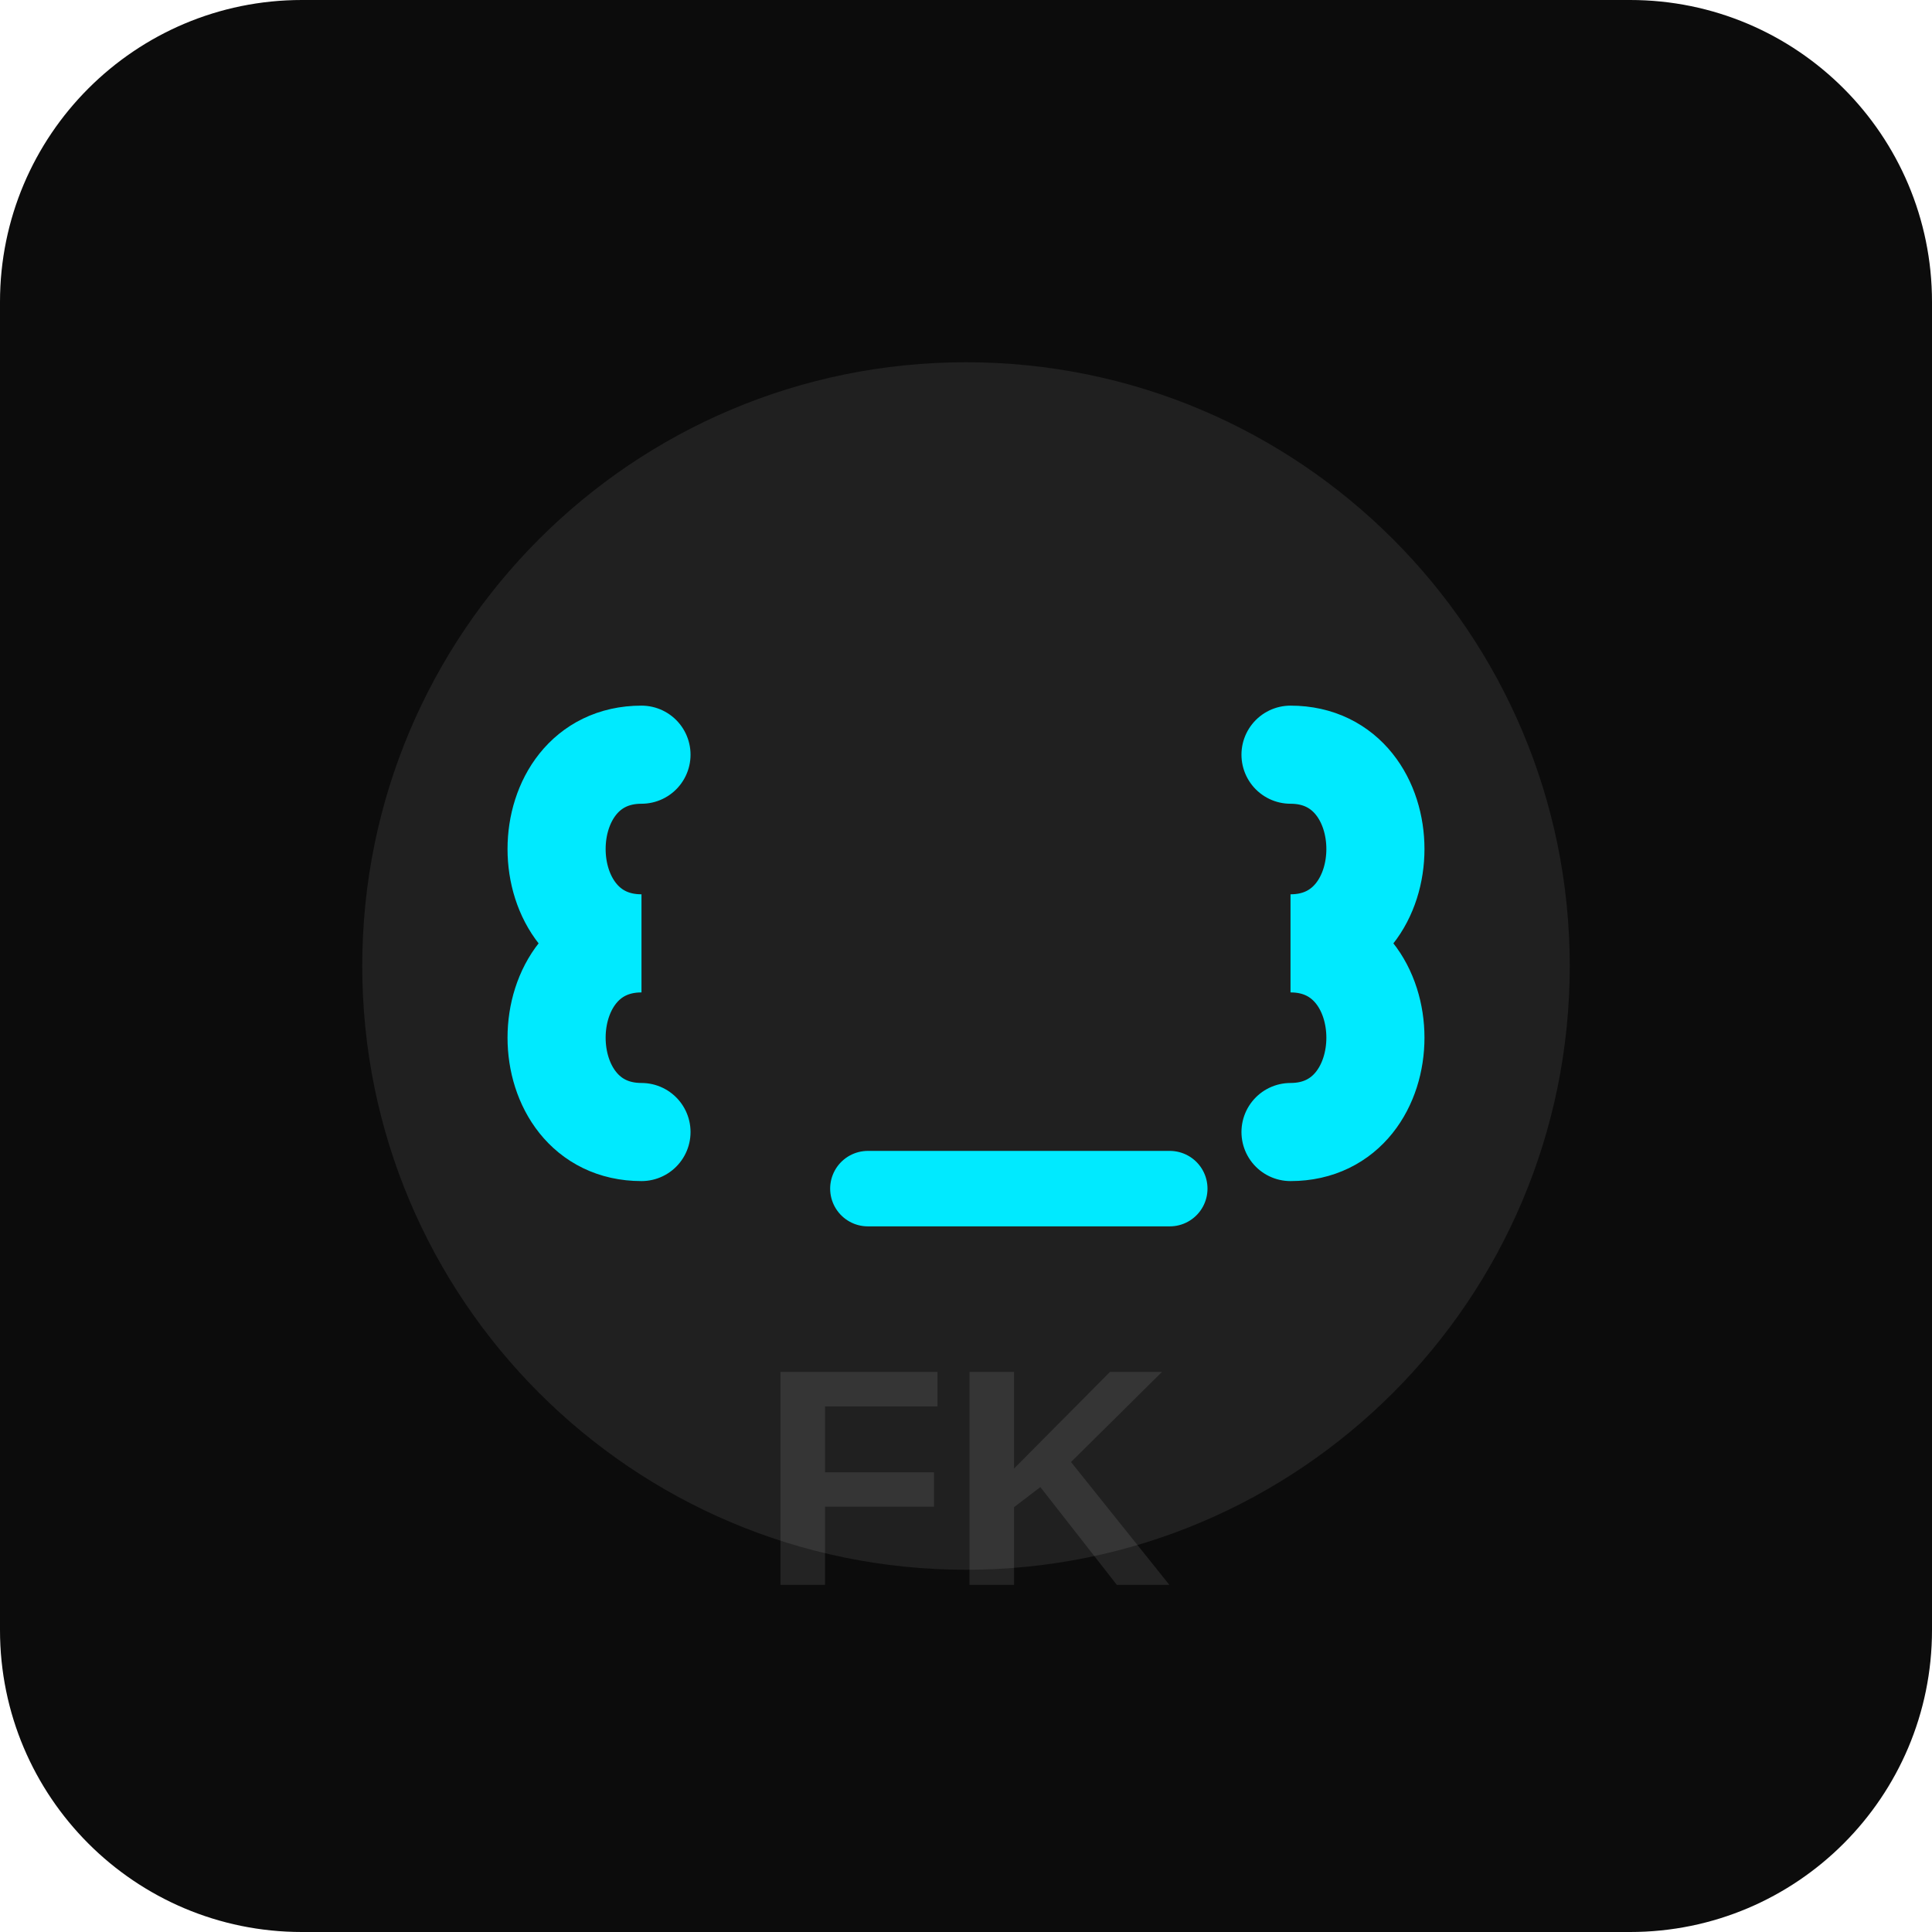
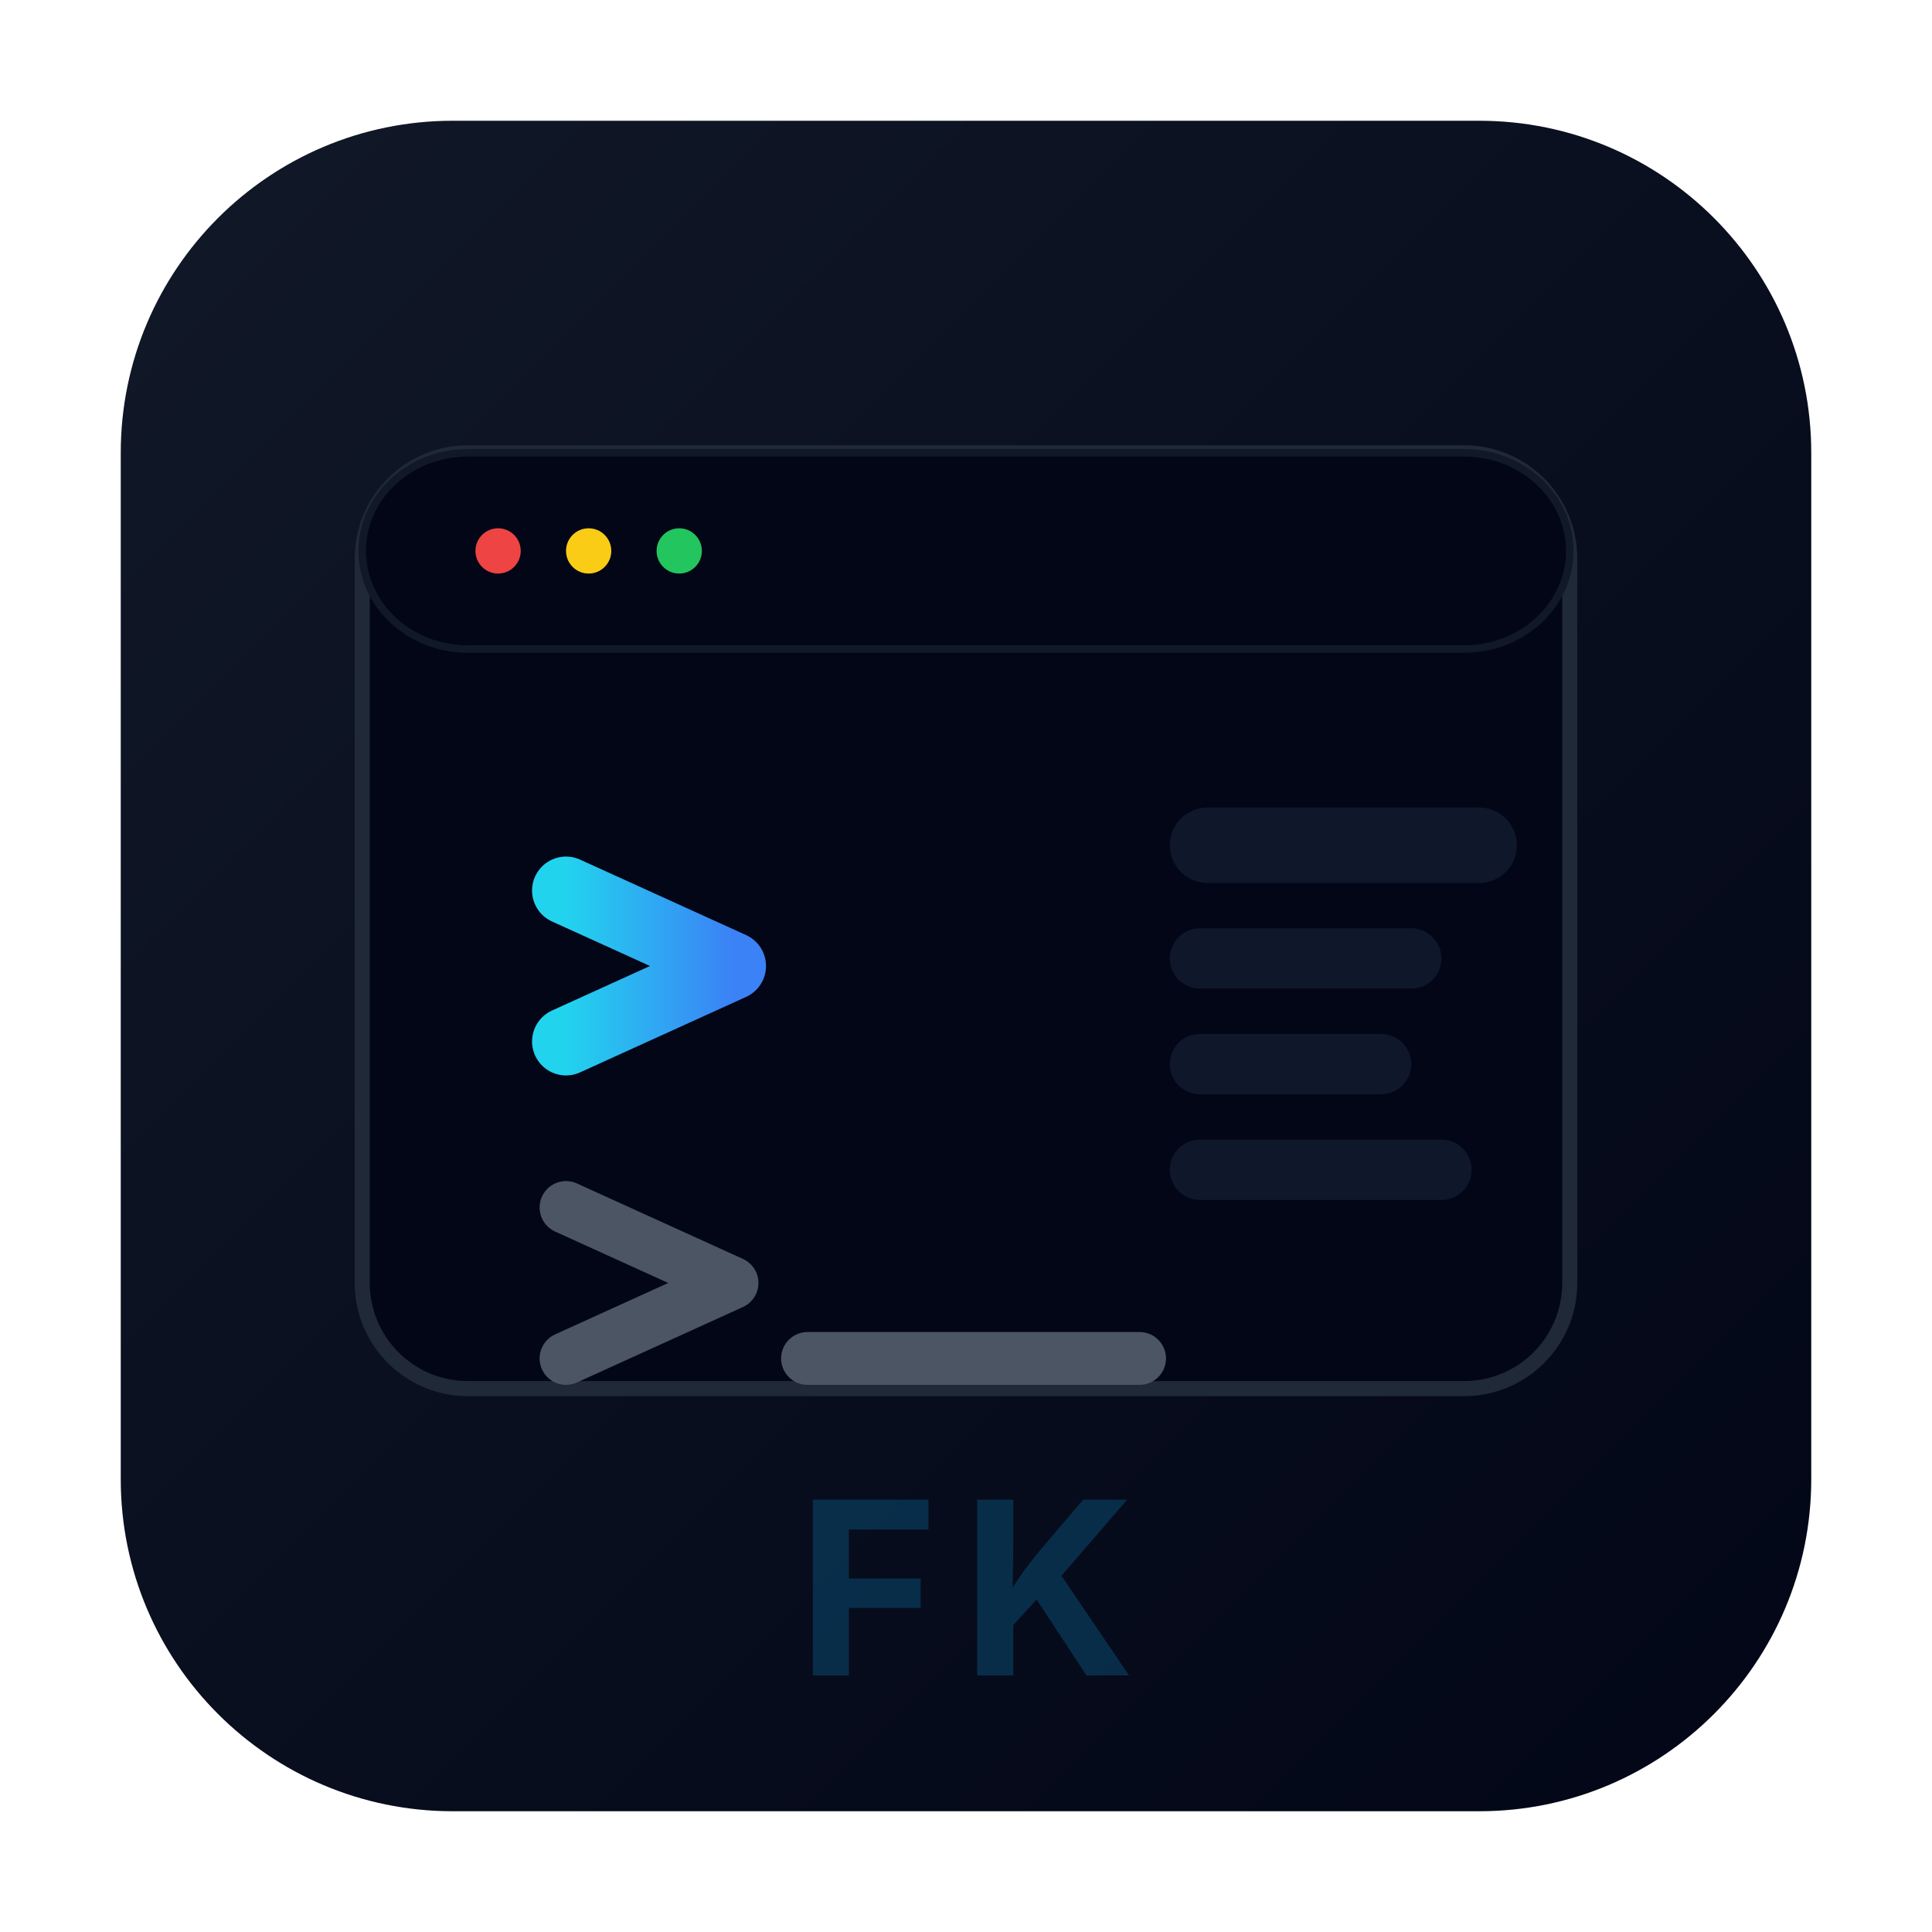
- <svg xmlns="http://www.w3.org/2000/svg" viewBox="0 0 512 512">
-   <rect width="512" height="512" rx="80" fill="#0c0c0c" />
-   <circle cx="256" cy="256" r="160" fill="#ffffff15" />
-   <path d="M170 200 C140 200 140 250 170 250 C140 250 140 300 170 300" stroke="#00eaff" stroke-width="26" fill="none" stroke-linecap="round" />
-   <path d="M342 200 C372 200 372 250 342 250 C372 250 372 300 342 300" stroke="#00eaff" stroke-width="26" fill="none" stroke-linecap="round" />
-   <path d="M230 315 H310" stroke="#00eaff" stroke-width="20" stroke-linecap="round" />
-   <text x="256" y="420" font-family="Arial" font-size="82" text-anchor="middle" fill="#ffffff18" font-weight="700">FK</text>
+ <svg xmlns="http://www.w3.org/2000/svg" viewBox="0 0 512 512" role="img" aria-labelledby="title desc">
+   <defs>
+     <linearGradient id="bgGradient" x1="0" y1="0" x2="1" y2="1">
+       <stop offset="0" stop-color="#111827" />
+       <stop offset="1" stop-color="#020617" />
+     </linearGradient>
+     <linearGradient id="accentGradient" x1="0" y1="0" x2="1" y2="0">
+       <stop offset="0" stop-color="#22d3ee" />
+       <stop offset="1" stop-color="#3b82f6" />
+     </linearGradient>
+   </defs>
+   <rect x="32" y="32" width="448" height="448" rx="88" ry="88" fill="url(#bgGradient)" />
+   <rect x="96" y="120" width="320" height="248" rx="28" ry="28" fill="#020617" stroke="#1f2937" stroke-width="4" />
+   <rect x="96" y="120" width="320" height="52" rx="28" ry="28" fill="#020617" stroke="#111827" stroke-width="2" />
+   <circle cx="132" cy="146" r="6" fill="#ef4444" />
+   <circle cx="156" cy="146" r="6" fill="#facc15" />
+   <circle cx="180" cy="146" r="6" fill="#22c55e" />
+   <path d="M150 236 L194 256 L150 276" fill="none" stroke="url(#accentGradient)" stroke-width="18" stroke-linecap="round" stroke-linejoin="round" />
+   <path d="M214 276 H302" fill="none" stroke="url(#accentGradient)" stroke-width="18" stroke-linecap="round" />
+   <path d="M150 320 L194 340 L150 360" fill="none" stroke="#4b5563" stroke-width="14" stroke-linecap="round" stroke-linejoin="round" />
+   <path d="M214 360 H302" fill="none" stroke="#4b5563" stroke-width="14" stroke-linecap="round" />
+   <rect x="310" y="214" width="92" height="20" rx="10" ry="10" fill="#0f172a" />
+   <rect x="310" y="246" width="72" height="16" rx="8" ry="8" fill="#0f172a" />
+   <rect x="310" y="274" width="64" height="16" rx="8" ry="8" fill="#0f172a" />
+   <rect x="310" y="302" width="80" height="16" rx="8" ry="8" fill="#0f172a" />
+   <path d="M210 402 H310" fill="none" stroke="url(#accentGradient)" stroke-width="6" stroke-linecap="round" />
+   <text x="256" y="444" text-anchor="middle" font-family="system-ui, -apple-system, BlinkMacSystemFont, 'Segoe UI', sans-serif" font-size="64" font-weight="700" fill="#0ea5e9" fill-opacity="0.22" letter-spacing="6">FK</text>
</svg>
